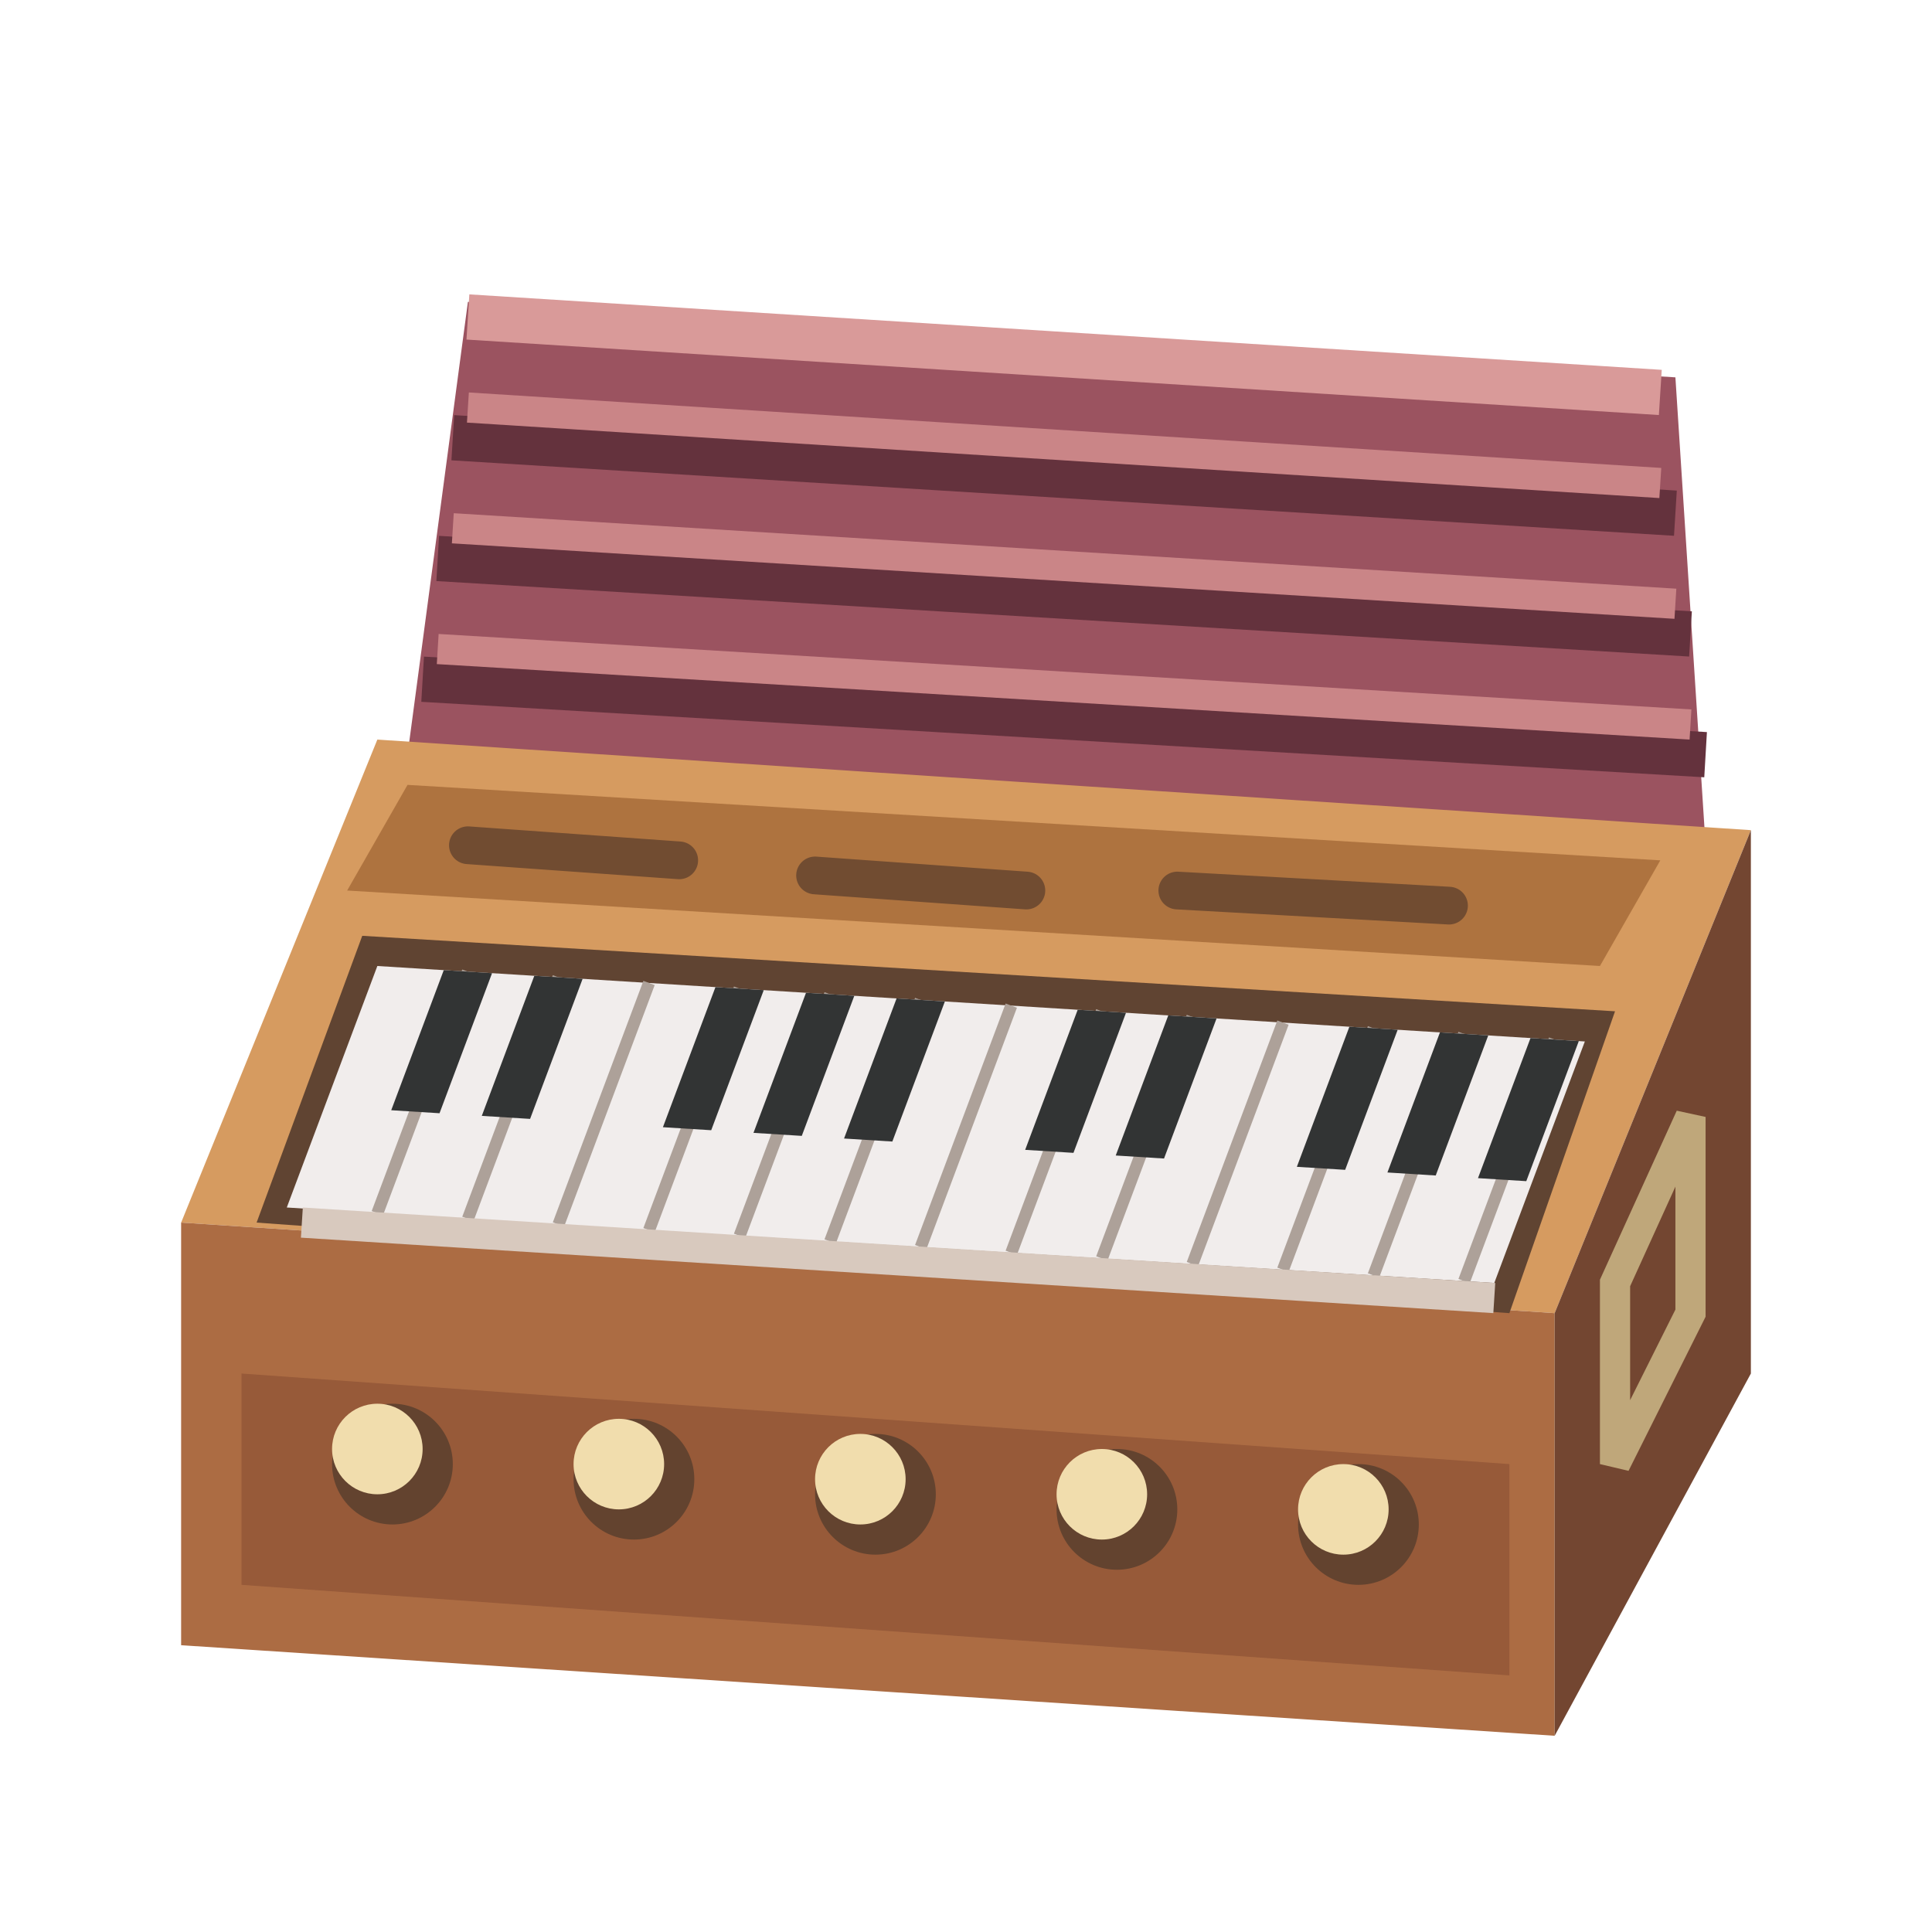
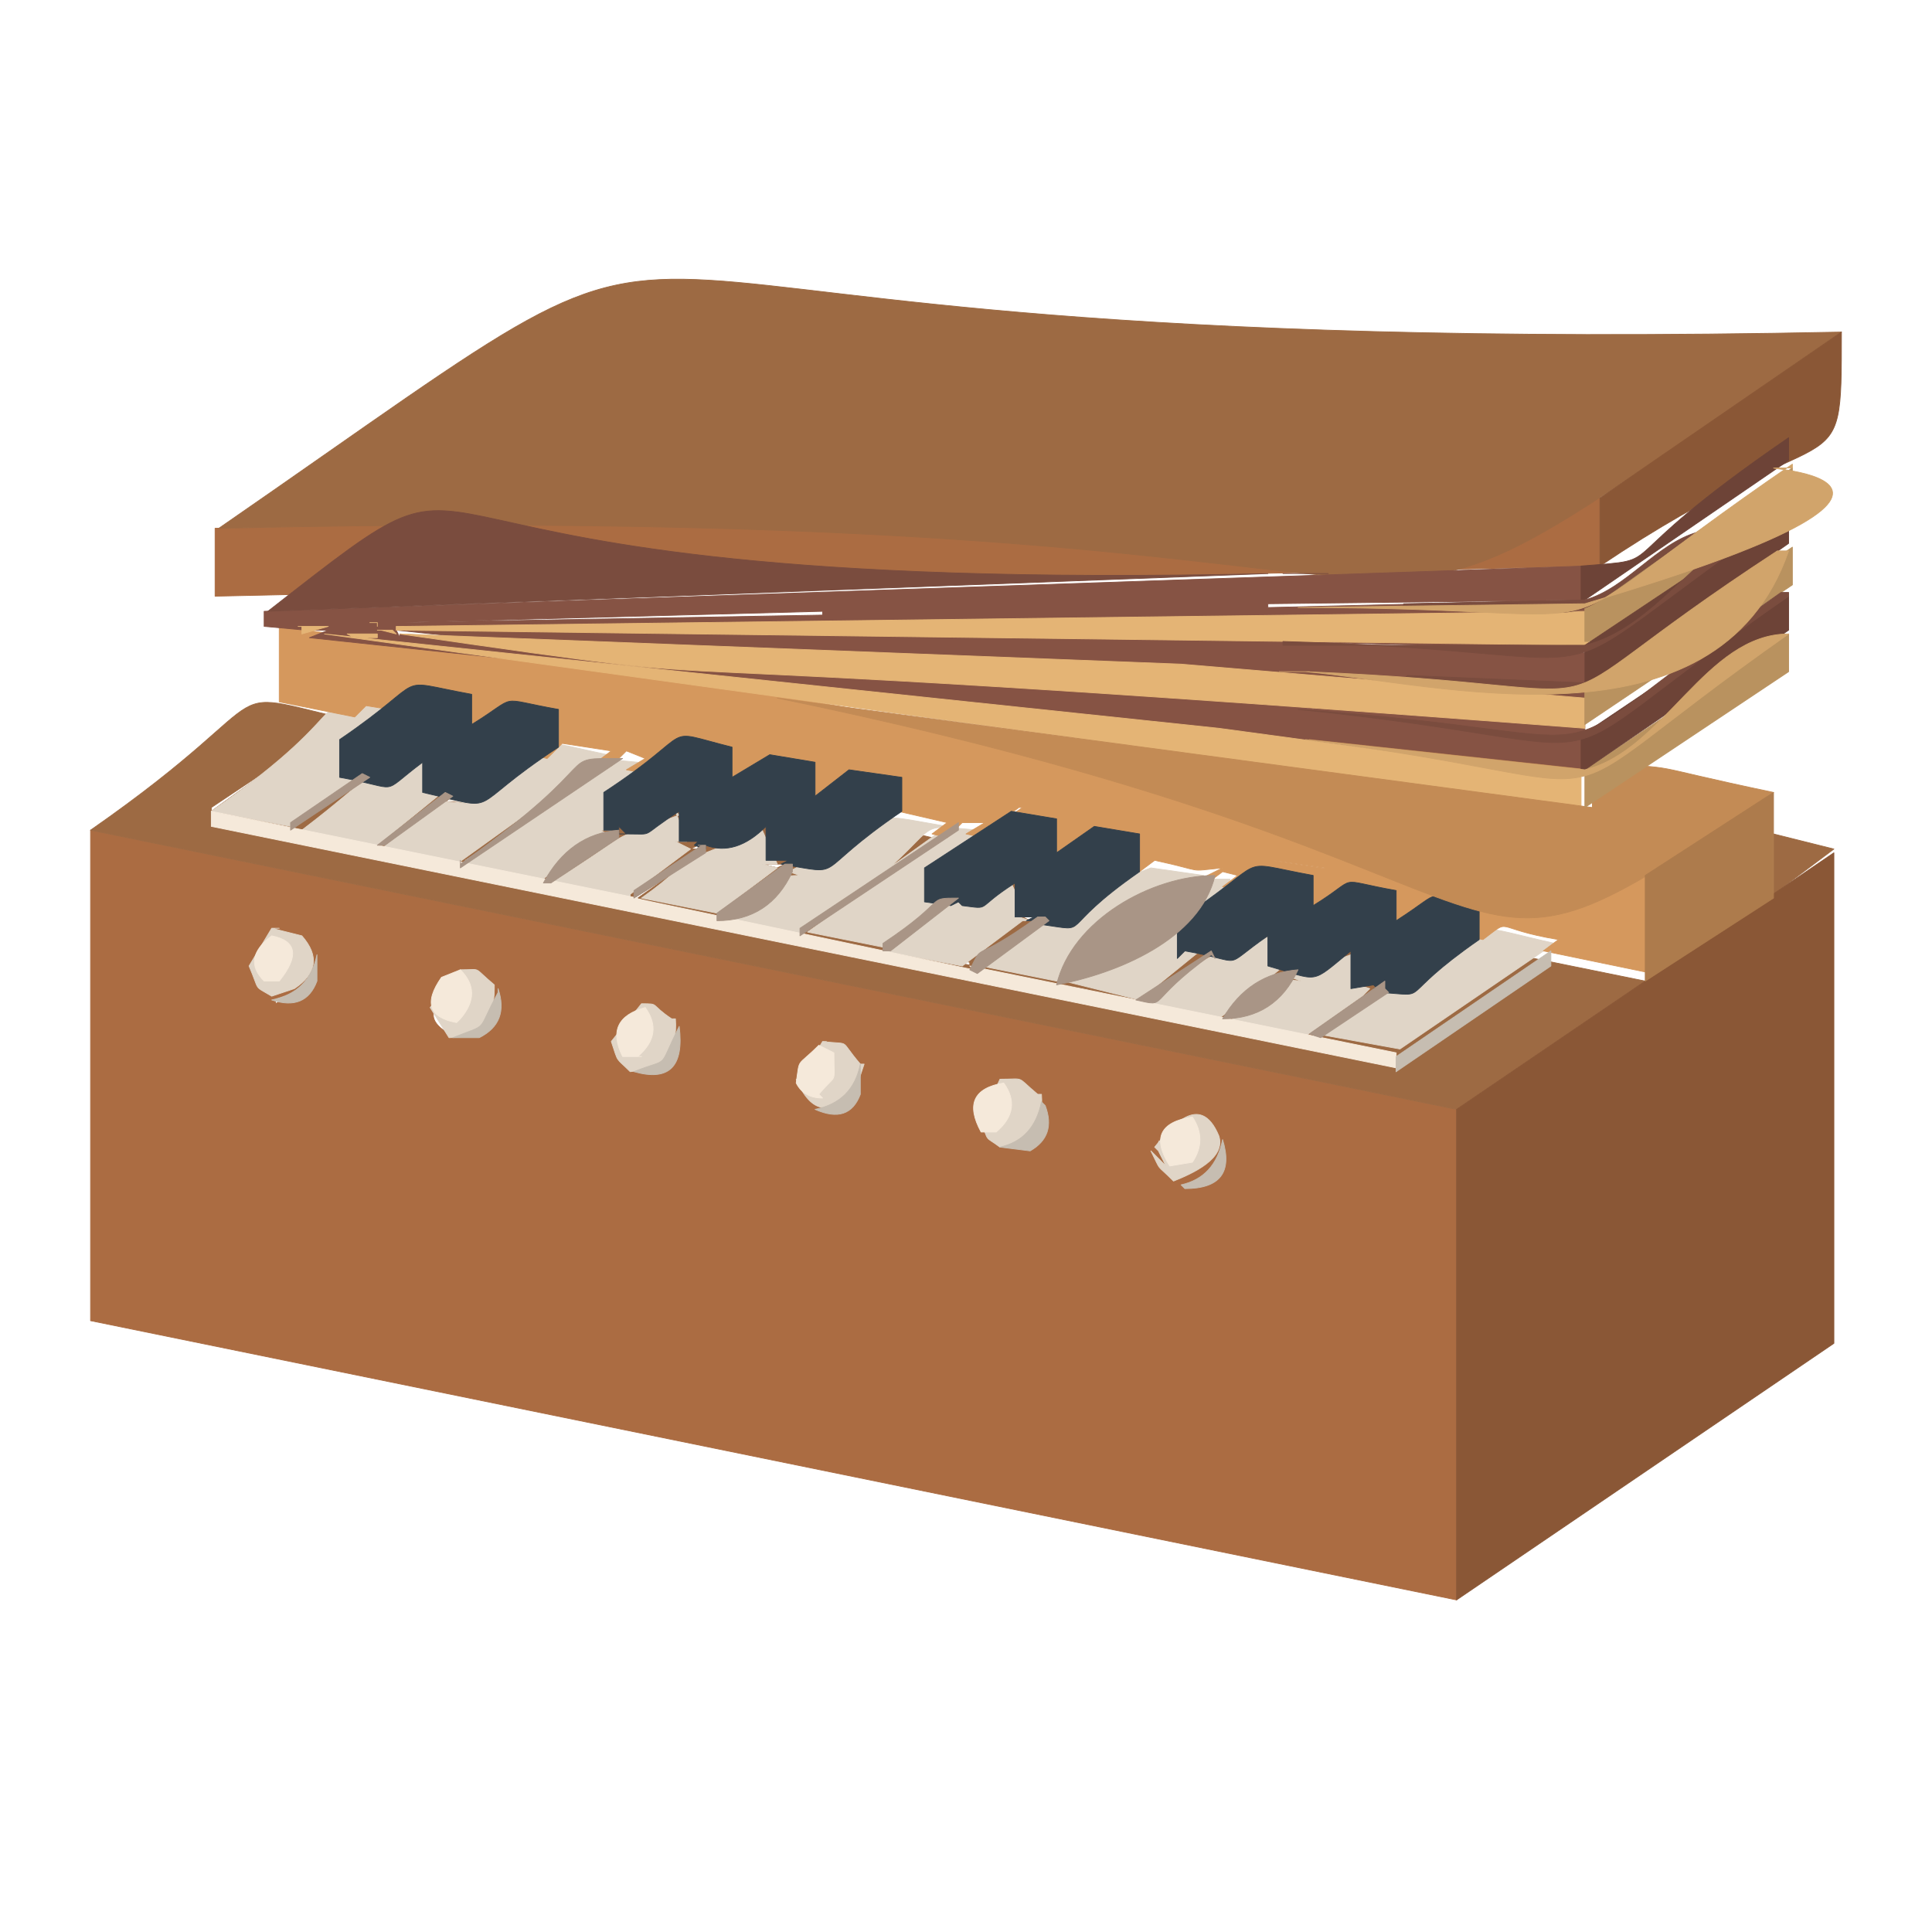
- <svg xmlns="http://www.w3.org/2000/svg" viewBox="0 0 128 128" width="128" height="128">
-   <path d="M27 50L31 20 111 25 113 56Z" fill="#9B5360" />
-   <path d="M31 21L110 26" stroke="#D99A99" stroke-width="3" />
-   <path d="M30 29L111 34M29 37L112 42M28 45L113 50" stroke="#64323D" stroke-width="3" />
-   <path d="M31 27L110 32M30 35L111 40M29 43L112 48" stroke="#CA8587" stroke-width="2" />
-   <path d="M12 81L25 49 116 55 103 87Z" fill="#D69B60" />
-   <path d="M12 81L103 87V115L12 109Z" fill="#AC6C43" />
-   <path d="M103 87L116 55V91L103 115Z" fill="#734631" />
-   <path d="M16 91L100 97V111L16 105Z" fill="#975A39" />
-   <path d="M17 81L24 62 107 67 100 87Z" fill="#604432" />
-   <path d="M19 80L99 85 105 69 25 64Z" fill="#F1EDEC" />
-   <path d="M25 80.375L31 64.375" stroke="#ADA199" stroke-width=".8" />
-   <path d="M31 80.75L37 64.75" stroke="#ADA199" stroke-width=".8" />
-   <path d="M37 81.125L43 65.125" stroke="#ADA199" stroke-width=".8" />
-   <path d="M43 81.5L49 65.5" stroke="#ADA199" stroke-width=".8" />
-   <path d="M49 81.875L55 65.875" stroke="#ADA199" stroke-width=".8" />
-   <path d="M55 82.25L61 66.25" stroke="#ADA199" stroke-width=".8" />
-   <path d="M61 82.625L67 66.625" stroke="#ADA199" stroke-width=".8" />
-   <path d="M67 83L73 67" stroke="#ADA199" stroke-width=".8" />
-   <path d="M73 83.375L79 67.375" stroke="#ADA199" stroke-width=".8" />
-   <path d="M79 83.75L85 67.75" stroke="#ADA199" stroke-width=".8" />
-   <path d="M85 84.125L91 68.125" stroke="#ADA199" stroke-width=".8" />
-   <path d="M91 84.5L97 68.5" stroke="#ADA199" stroke-width=".8" />
-   <path d="M97 84.875L103 68.875" stroke="#ADA199" stroke-width=".8" />
-   <path d="M25.92 73.555L29.12 73.755 32.6 64.475 29.4 64.275Z" fill="#323434" />
-   <path d="M31.92 73.93L35.12 74.13 38.6 64.85 35.4 64.65Z" fill="#323434" />
-   <path d="M43.92 74.68L47.12 74.88 50.6 65.6 47.4 65.4Z" fill="#323434" />
-   <path d="M49.92 75.055L53.12 75.255 56.6 65.975 53.4 65.775Z" fill="#323434" />
-   <path d="M55.92 75.43L59.12 75.63 62.6 66.35 59.4 66.15Z" fill="#323434" />
-   <path d="M67.92 76.18L71.12 76.38 74.6 67.1 71.4 66.9Z" fill="#323434" />
-   <path d="M73.92 76.555L77.12 76.755 80.6 67.475 77.4 67.275Z" fill="#323434" />
-   <path d="M85.92 77.305L89.12 77.505 92.6 68.225 89.4 68.025Z" fill="#323434" />
-   <path d="M91.92 77.68L95.12 77.88 98.6 68.6 95.4 68.4Z" fill="#323434" />
-   <path d="M97.92 78.055L101.12 78.255 104.6 68.975 101.4 68.775Z" fill="#323434" />
-   <path d="M23 59L27 52 110 57 106 64Z" fill="#AE733F" />
-   <path d="M31 56L45 57M54 58L68 59M78 59L96 60" stroke="#714C31" stroke-width="2.5" stroke-linecap="round" />
-   <path d="M20 81L99 86" stroke="#D8C9BE" stroke-width="2" />
-   <g fill="#63432F">
-     <circle cx="26" cy="97" r="4" />
-     <circle cx="42" cy="98" r="4" />
-     <circle cx="58" cy="99" r="4" />
-     <circle cx="74" cy="100" r="4" />
-     <circle cx="90" cy="101" r="4" />
+ <svg xmlns="http://www.w3.org/2000/svg" viewBox="0 0 128 128" fill="currentColor" stroke="currentColor" stroke-width=".20" stroke-linejoin="round" fill-rule="evenodd">
+   <g transform="scale(.25)">
+     <path color="#ab6c42" d="M57 158l367-8v-18L57 140v18ZM386 424v-130L24 220v130l362 74ZM73 265h-1l6-2l-5 3ZM115 268l4 6q-5-3-4-6ZM221 293l5-4l-5 5ZM322 314l-8 2l8-2ZM310 309q-4-3-3-7l4 7ZM319 311l4-5l-4 5Z" />
+     <path color="#9d6a43" d="M488 88C96 96 223 26 58 140c392-9 265 61 430-52ZM470 222v15l16-12l-16-4ZM386 294l50-34L323 237l-8 6l9-5c-71-15-48-26-76-8l8-6C163 204 191 188 158 210l8-5L98 191l-8 6l8-5C53 182 80 181 24 220l362 74ZM158 220v0v-10v10ZM56 214L74 202L56 215v0ZM157 240l213 44L157 240ZM390 270l-20 14l20-14ZM366 261h-6h6ZM360 261v0v-8v9ZM281 261l12 2l-11-2ZM257 256h1l-42-9l41 8l1-2l-1 2ZM254 239l1 1l-18 12l18-13ZM270 243v0v-8v9ZM275 243l-2 1l-2-1h4ZM209 231v-1l3 1h-3ZM155 235l-12-3h2l2-2l-2 2l11 1ZM185 224l-2 1h-3h5ZM123 228l22-14l-20 15l-2-1ZM126 213c-14-1-5-2-23 11l17-13l6 2ZM125 225l27-18l-27 18ZM168 238l11-7l-10 7l4 1h-6ZM208 229l-2 1l-4-1h6ZM100 224h1L82 220l18 3v1ZM97 207L78 220L97 207Z" />
+     <path color="#8a5736" d="M424 150c64-43 64-18 64-62l-64 44v18ZM386 424L486 356v-130L386 294v130Z" />
+     <path color="#e0d5c7" d="M102 188l-12 8l12-8c-22-4-4-2-46 27l21 4c23-16 14-6 25-31ZM116 211l-4-1l4 1l-4-9c-22 7-11 2-32 18l20 4l16-13ZM161 200c-24-5-10-5-42 12l6 1c-14-1-6-2-24 12l20 4l39-28ZM152 207l-27 18l27-18ZM124 229l20 4l2-2l-1 2l16-12l-2-1h3l7-18l-12 8l12-8c-22-2-5-2-46 27ZM158 220v0v-10v10ZM180 216c-22 8-10 3-34 18l21 4v-2v1l16-12l-4-2h3l-3-8ZM206 230l-4-1h4l-4-9l-15 6h1c-9 0-1 0-18 12l20 4l16-12ZM212 247l39-28c-24-4-10-4-42 12l3 1q-14 0-20 12l20 4ZM72 246h2h-2l-6 10c3 7 1 5 6 8l6-2q9-6 2-14l-8-2ZM131 261c-6-5-3-4-9-4l-8 10l5 8q12 0 12-13ZM178 270c-6-4-3-4-8-4l-8 10c2 6 1 4 5 8q13-1 12-14ZM228 282c-6-7-2-5-10-6h1h-1l-6 10l1 2l-2-2q6 14 16 2l2-6ZM259 220c-21-2-4-2-45 27l20 4c22-16 14-6 25-31l-12 8l12-8ZM273 244l-3-1h2l-4-9c-23 8-12 2-34 18l21 4l1-2l-1 2l16-12ZM270 243v0v-8v9ZM319 232l-14-2q-24 9-45 26l20 4l39-28ZM282 260l20 5l16-13l-4-1h5l7-18l-12 8l12-8c-21 0-4-1-44 26ZM337 248c-23 8-11 2-34 18l20 4l16-13l-3-9ZM363 262l-3-1h2l-4-8l-16 6l3 1c-11-1-3-1-21 12l20 4l17-12ZM360 261v0v-8v9ZM367 262l6 1l-7-1l1-1l-18 13l22 4l41-28c-27-6-12-6-44 10ZM275 290c-6-5-3-4-10-4h3h-3l-5 11l2 2l-2-2c2 6 1 4 5 7q12-2 11-14ZM307 305l2 4l-4-4c3 6 1 3 6 8c5-2 14-6 12-12c-5-12-13-2-17 3Z" />
+     <path color="#d5985d" d="M74 186l20 4l3-3l6 1l-4 3l46 10l4-4l13 2l-4 3l4 1l4-4l5 2l-5 3l68 14l4-3l13 3l-4 3l4 1l4-4h6l-5 3l46 10l4-3c14 3 8 3 18 2l-8 4h4l4-3l4 1l-4 3l69 14c8-6 2-3 20 0l-4 3l29 6v-28C159 175 280 195 74 166v20ZM350 230l-13-2l14 2ZM270 214h1l-9 6l8-6Z" />
+     <path color="#865344" d="M420 150L70 162v4l11 1h6l-5 2l338 36v-32l-81-3l81 2v-20ZM336 161l84-2l-84 1ZM218 163l-113 2l113-3ZM106 169l-1-2l19 2l-18-1ZM408 192l-64-5l5 1l-14-2l73 6ZM420 170l-80-1l80 2v-2Z" />
+     <path color="#e4b475" d="M80 166v2l7-2h-8ZM105 166v1l316 4v-9l-315 4ZM100 166v-1h-2v0h2ZM100 168h-8l2 1h6ZM105 168l-4-1h-1h4ZM106 168c118 17 14 2 314 25v-8L313 176L106 168ZM86 168l332 46v0h1v-8L323 193L86 168Z" />
+     <path color="#33404b" d="M90 206c17 3 10 5 22-4v8c22 5 10 5 36-12v-10c-17-3-10-4-23 4v-8c-22-4-10-5-35 12v10ZM164 221v-2l2 2c8 0 3 1 14-6v8h5l-1 1l3 1v-1q8 3 16-5v9h6l-2 1c18 3 7 3 32-14v-9l-14-2l-9 7v-9l-12-2l-10 6v-8c-20-5-8-5-34 12v10h4l-1 1h4ZM254 239l1 1c8 1 3 1 14-6v9h5l-2 1h3l1-1v2c14 2 3 2 26-14v-10l-12-2l-10 7v-9l-12-2l-23 15v9l7 1ZM314 252c17 3 9 5 22-4v8c14 4 11 5 22-4v10l6-1l2 2c14 1 3 2 26-14v-9c-16-3-8-5-22 4v-8c-17-3-9-4-22 4v-8c-22-4-10-5-36 12v10ZM367 263v-2l-3 1l4 1Z" />
+     <path color="#c38b55" d="M470 210c-38-8-21-6-49-8v2l-74-8l75 9v9L206 185c223 46 168 91 264 25Z" />
+     <path color="#f5e9da" d="M370 284v-5L257 256l1 1L168 238h1L56 215v4l314 64ZM74 260q8-10-2-12q-8 6-2 12h4ZM122 270q6-7 0-13l-5 2q-7 10 4 12ZM169 280q7-6 2-13q-11 3-6 13h5ZM217 290c5-6 4-2 4-11l-4-2c-6 6-5 3-6 10q2 4 7 4ZM264 300q7-6 2-13q-12 2-6 13h4ZM310 309l6-1q4-6 0-12q-13 2-6 13Z" />
+     <path color="#b9925f" d="M420 161v9c39 0 55-21 55-46l-55 37ZM420 192l55-37v-10l-55 37v9ZM474 178v-10l-54 36v10l54-36Z" />
+     <path color="#6d4337" d="M420 159l54-37v-6c-51 35-30 32-55 34v9ZM420 182l54-38v-9l-54 36v10ZM420 204l54-37v-9l-55 37v10Z" />
+     <path color="#ad7b4c" d="M436 232v28l34-22v-28l-34 22Z" />
+     <path color="#7a4c3e" d="M340 152h12h-12v0ZM372 180c61 4 34 12 81-19c-12 3-20 18-32 20l-48-2ZM474 157h-2c-73 51-30 38-128 31c98 10 55 22 130-30ZM340 170c103 3 58 18 135-35c-22 4-34 31-55 36h-80ZM372 161c60 0 35 9 78-20c-11 3-19 15-30 18l-48 1ZM336 152C74 158 144 105 71 162L336 152Z" />
+     <path color="#a99586" d="M98 206l-2-1L77 218v2L98 206ZM122 228v2l43-29c-19 0-2-1-43 28ZM118 210l-18 14h2l18-13l-2-1ZM164 222v-2q-13 1-20 14h2l18-12ZM186 224l-18 12v2l19-12v-2h-2ZM254 218l-42 28v2l42-28v-2ZM210 229h-2l-18 13v2q14 0 20-13ZM234 250v2h2l18-14c-9 0-2 0-20 12ZM322 232c-17 0-38 12-42 29c16-3 38-12 42-29ZM277 243h-2c-18 13-14 6-18 14l2 1l19-14ZM322 254l-1-2l-20 13c9 2 2 1 20-12ZM344 257q-13 1-20 13q14 0 20-13ZM367 262v-2l-20 14l3 1l18-12Z" />
+     <path color="#d1a46b" d="M474 168c-22 0-33 31-54 36l-74-8c96 12 54 24 128-28ZM474 146h-3c-75 49-27 36-125 32c34 3 109 23 128-32ZM475 124c-27 0 70-1-55 36l-76 1c99 0 55 14 131-38ZM347 178h-8v0h8Z" />
+     <path color="#c6bdb1" d="M84 253q-2 10-12 12q9 3 12-5v-7ZM132 263c-6 11-2 8-12 12h7q8-4 5-13ZM180 272c-6 12-2 8-12 12q14 4 12-12ZM370 280v4l41-28v-4l-41 28ZM228 282q-2 10-12 12q9 4 12-4v-8ZM276 292q-2 10-11 12l8 1q7-4 4-12ZM324 302q-2 10-11 12l1 1q14 0 10-13Z" />
  </g>
-   <g fill="#F1DDAD">
-     <circle cx="25" cy="96" r="3" />
-     <circle cx="41" cy="97" r="3" />
-     <circle cx="57" cy="98" r="3" />
-     <circle cx="73" cy="99" r="3" />
-     <circle cx="89" cy="100" r="3" />
-   </g>
-   <path d="M107 85L112 74V87L107 97Z" fill="none" stroke="#BFA77A" stroke-width="2" />
</svg>
